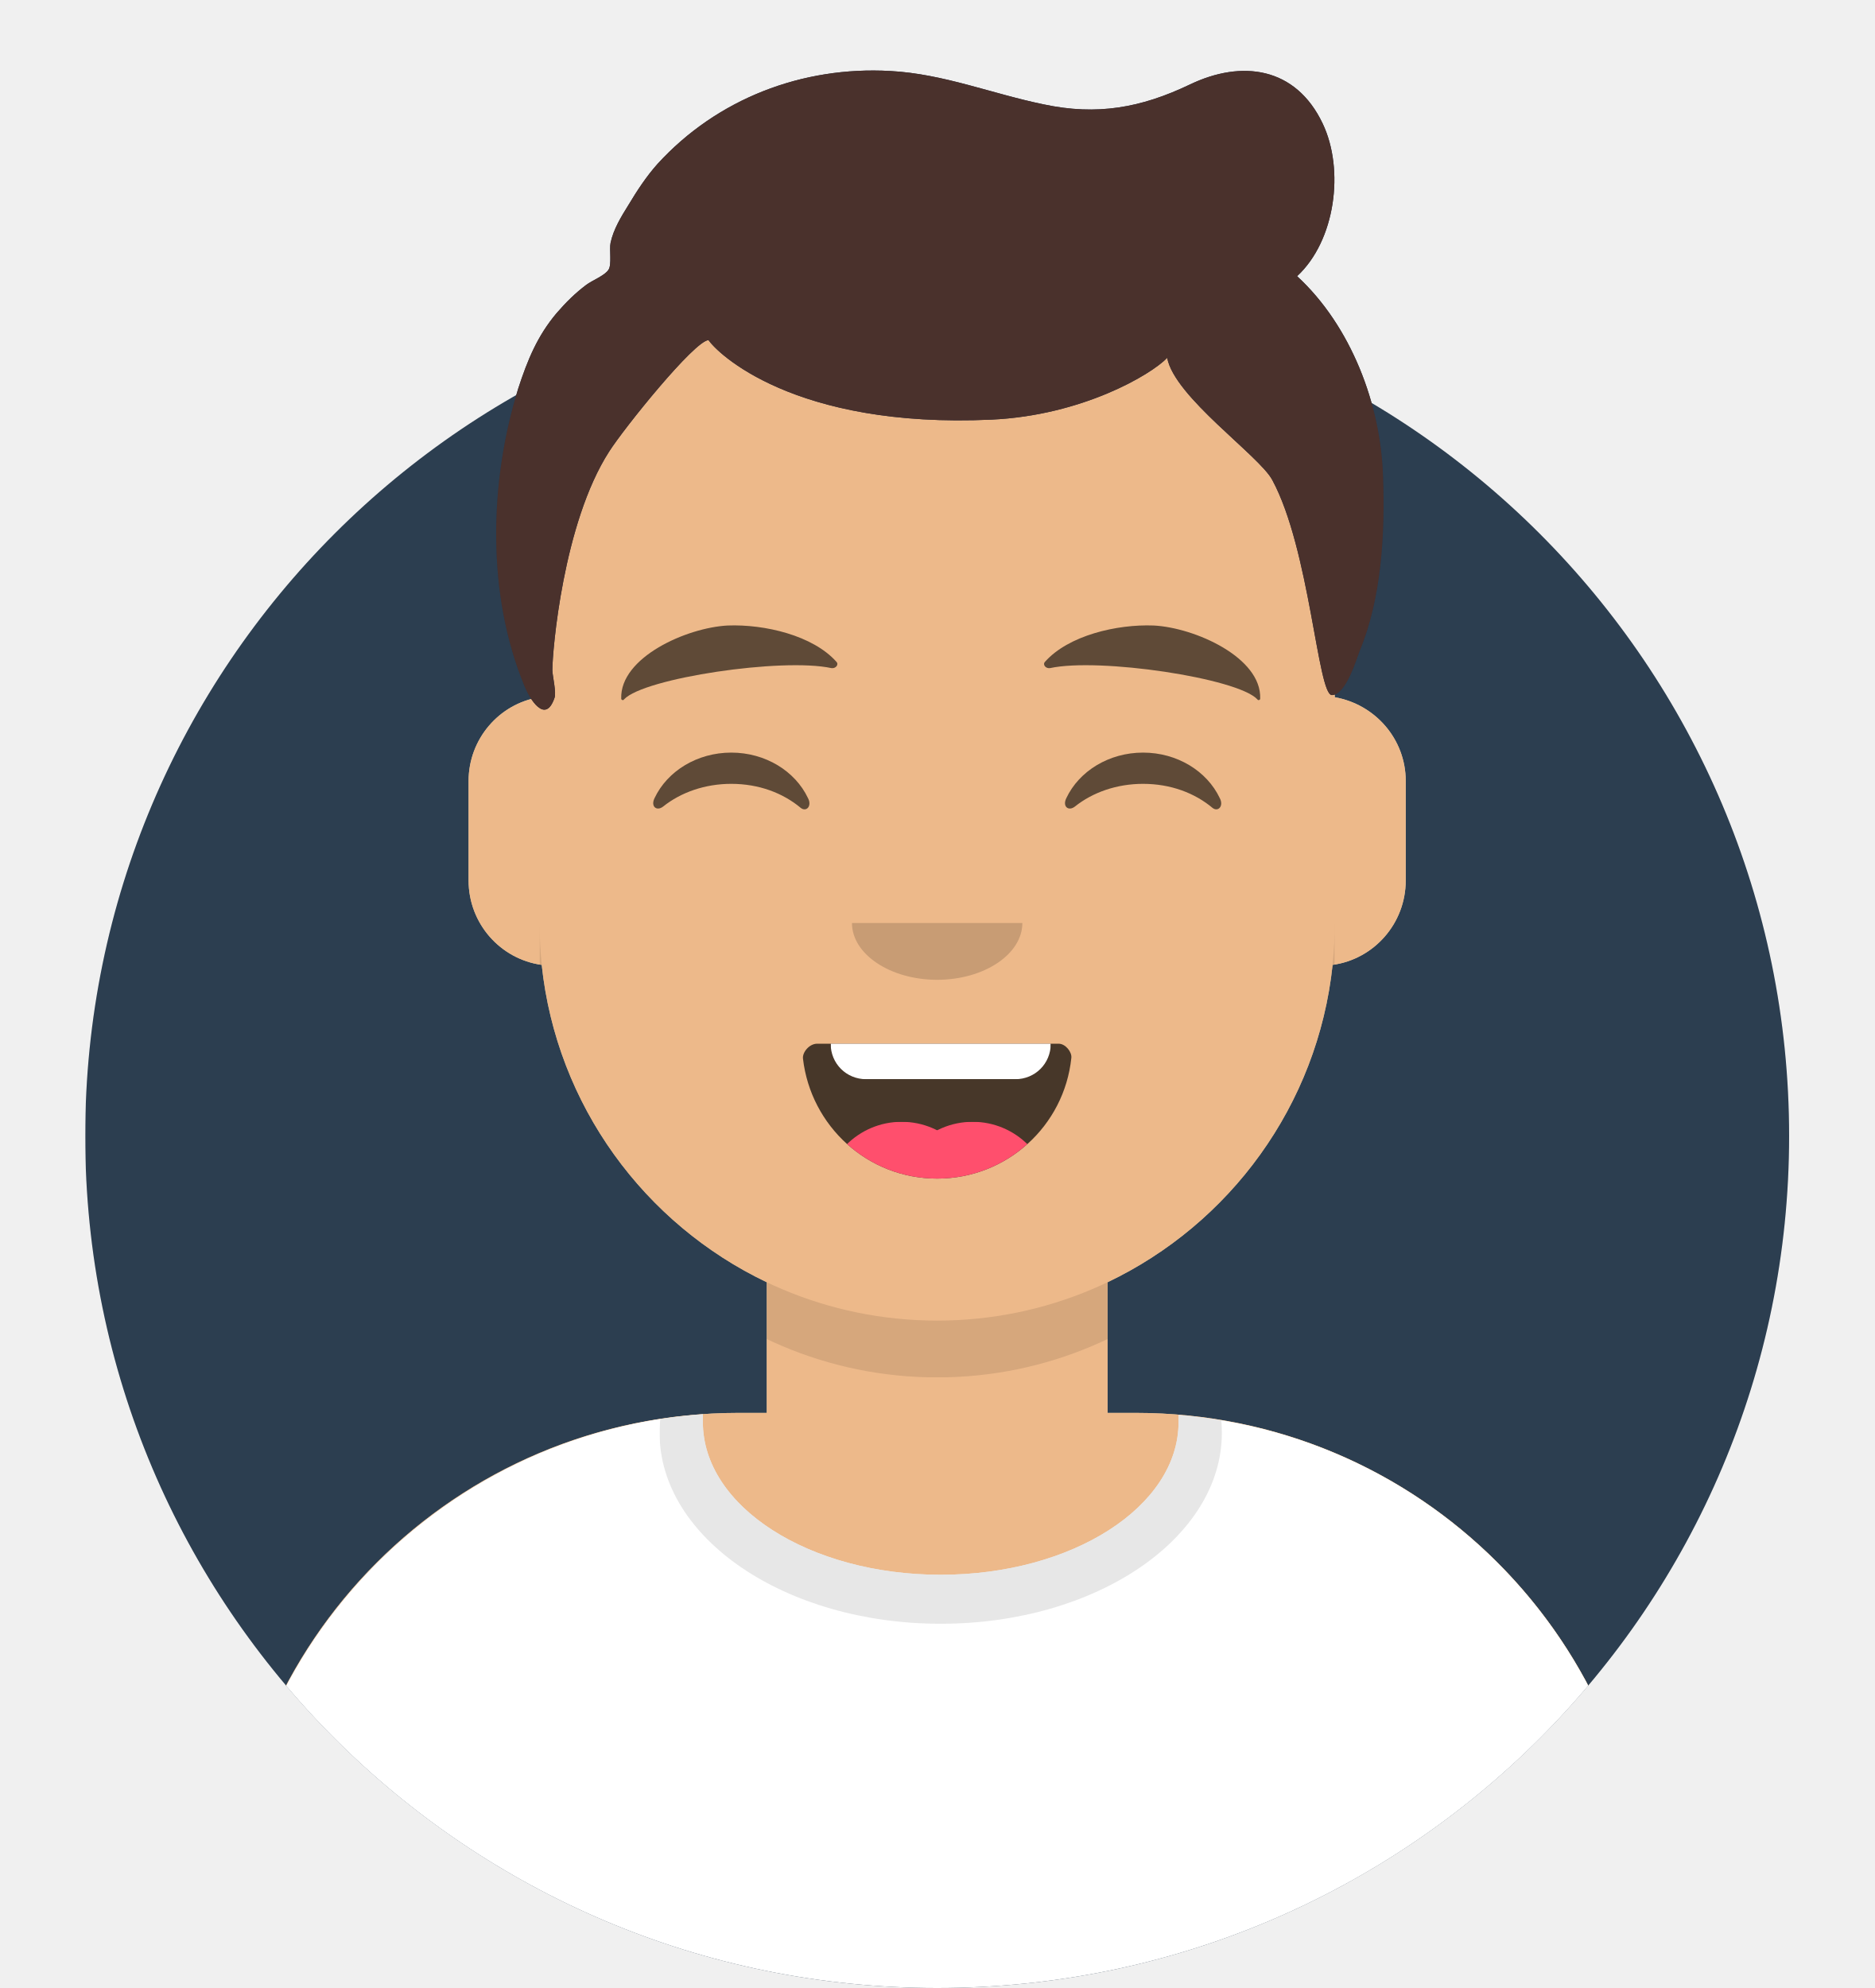
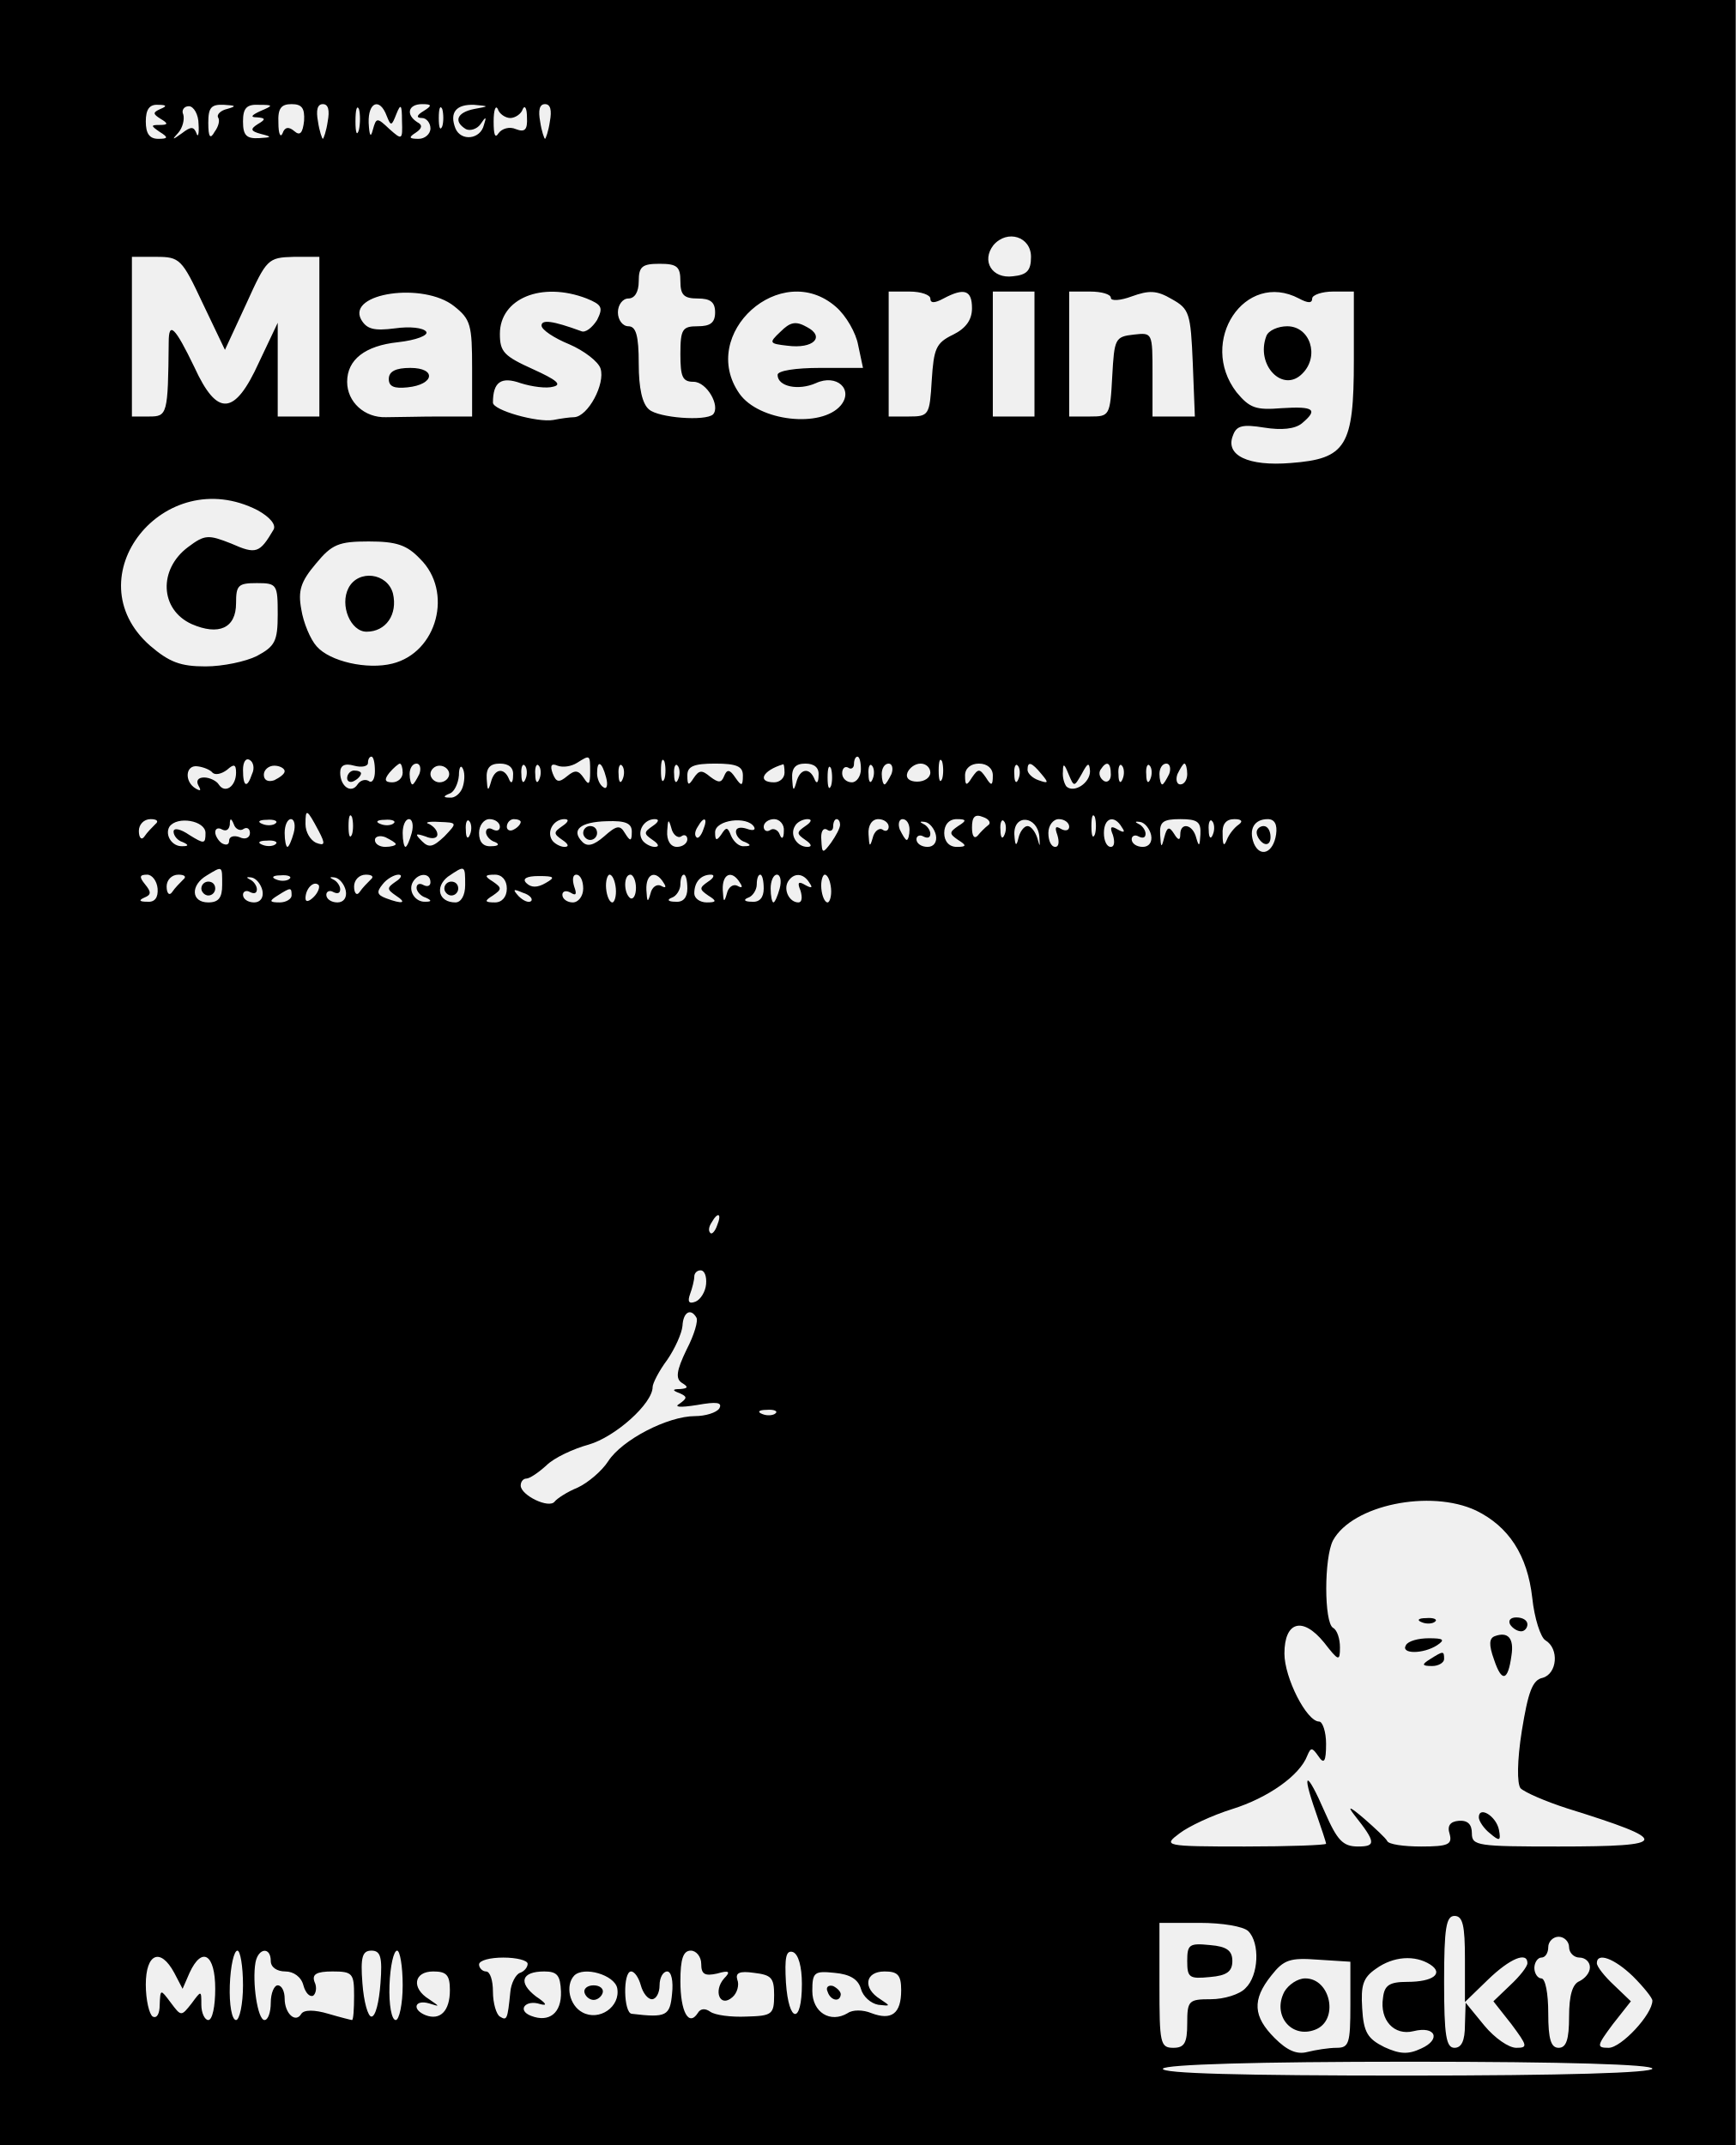
- <svg xmlns="http://www.w3.org/2000/svg" version="1.1" id="Layer_1" x="0px" y="0px" viewBox="0 0 264 280" style="enable-background:new 0 0 264 280;" xml:space="preserve">
-   <style type="text/css">
- 	.st0{fill-rule:evenodd;clip-rule:evenodd;fill:#E6E6E6;}
- 	.st1{filter:url(#Adobe_OpacityMaskFilter);}
- 	.st2{fill-rule:evenodd;clip-rule:evenodd;fill:#FFFFFF;}
- 	.st3{mask:url(#mask-2_1_);}
- 	.st4{fill-rule:evenodd;clip-rule:evenodd;fill:#2C3E50;}
- 	.st5{filter:url(#Adobe_OpacityMaskFilter_1_);}
- 	.st6{mask:url(#mask-4_1_);}
- 	.st7{fill-rule:evenodd;clip-rule:evenodd;fill:#D0C6AC;}
- 	.st8{filter:url(#Adobe_OpacityMaskFilter_2_);}
- 	.st9{mask:url(#mask-6_1_);}
- 	.st10{fill-rule:evenodd;clip-rule:evenodd;fill:#EDB98A;}
- 	.st11{filter:url(#Adobe_OpacityMaskFilter_3_);}
- 	.st12{mask:url(#mask-6_2_);fill-rule:evenodd;clip-rule:evenodd;fill-opacity:0.1;}
- 	.st13{filter:url(#Adobe_OpacityMaskFilter_4_);}
- 	.st14{mask:url(#react-mask-952_1_);}
- 	.st15{filter:url(#Adobe_OpacityMaskFilter_5_);}
- 	.st16{opacity:0.6;mask:url(#react-mask-952_2_);}
- 	.st17{fill-rule:evenodd;clip-rule:evenodd;fill-opacity:0.16;}
- 	.st18{fill-rule:evenodd;clip-rule:evenodd;fill-opacity:0.7;}
- 	.st19{filter:url(#Adobe_OpacityMaskFilter_6_);}
- 	.st20{mask:url(#react-mask-934_1_);fill-rule:evenodd;clip-rule:evenodd;fill:#FFFFFF;}
- 	.st21{filter:url(#Adobe_OpacityMaskFilter_7_);}
- 	.st22{mask:url(#react-mask-934_2_);}
- 	.st23{fill-rule:evenodd;clip-rule:evenodd;fill:#FF4F6D;}
- 	.st24{fill-rule:evenodd;clip-rule:evenodd;fill-opacity:0.6;}
- 	.st25{filter:url(#Adobe_OpacityMaskFilter_8_);}
- 	.st26{mask:url(#react-mask-925_1_);}
- 	.st27{fill-rule:evenodd;clip-rule:evenodd;fill:#28354B;}
- 	.st28{filter:url(#Adobe_OpacityMaskFilter_9_);}
- 	.st29{mask:url(#react-mask-924_1_);}
- 	.st30{fill-rule:evenodd;clip-rule:evenodd;fill:#4A312C;}
- </style>
-   <g>
-     <g transform="translate(-825, -1100)">
-       <g transform="translate(825, 1100)">
-         <g id="Circle" transform="translate(12, 40)">
-           <g id="Circle-Background">
-             <circle class="st0" cx="120" cy="120" r="120" />
-           </g>
-           <defs>
-             <filter id="Adobe_OpacityMaskFilter" filterUnits="userSpaceOnUse" x="0" y="0" width="240" height="240">
-               <feColorMatrix type="matrix" values="1 0 0 0 0  0 1 0 0 0  0 0 1 0 0  0 0 0 1 0" />
-             </filter>
-           </defs>
-           <mask maskUnits="userSpaceOnUse" x="0" y="0" width="240" height="240" id="mask-2_1_">
-             <g class="st1">
-               <circle id="path-1_1_" class="st2" cx="120" cy="120" r="120" />
-             </g>
-           </mask>
-           <g class="st3">
-             <rect class="st4" width="240" height="240" />
-           </g>
-         </g>
-         <g id="Mask">
- 			</g>
-         <defs>
-           <filter id="Adobe_OpacityMaskFilter_1_" filterUnits="userSpaceOnUse" x="-1" y="0" width="265" height="280">
-             <feColorMatrix type="matrix" values="1 0 0 0 0  0 1 0 0 0  0 0 1 0 0  0 0 0 1 0" />
-           </filter>
-         </defs>
-         <mask maskUnits="userSpaceOnUse" x="-1" y="0" width="265" height="280" id="mask-4_1_">
-           <g class="st5">
-             <path id="path-3_1_" class="st2" d="M12,160c0,66.3,53.7,120,120,120s120-53.7,120-120h12V0H0v160H12z" />
-           </g>
-         </mask>
-         <g id="Avataaar" class="st6">
-           <g id="Body" transform="translate(32, 36)">
-             <g>
-               <path class="st7" d="M124,144.6V163h4l0,0c39.8,0,72,32.2,72,72v9H0v-9c0-39.8,32.2-72,72-72l0,0h4v-18.4        c-17.2-8.2-29.6-24.9-31.7-44.7C38.5,99.1,34,94.1,34,88V74c0-5.9,4.3-10.9,10-11.8V56l0,0c0-30.9,25.1-56,56-56l0,0l0,0        c30.9,0,56,25.1,56,56v6.2c5.7,1,10,5.9,10,11.8v14c0,6.1-4.5,11.1-10.3,11.9C153.6,119.7,141.2,136.4,124,144.6z" />
-             </g>
-             <defs>
-               <filter id="Adobe_OpacityMaskFilter_2_" filterUnits="userSpaceOnUse" x="-32" y="0" width="264" height="244">
-                 <feColorMatrix type="matrix" values="1 0 0 0 0  0 1 0 0 0  0 0 1 0 0  0 0 0 1 0" />
-               </filter>
-             </defs>
-             <mask maskUnits="userSpaceOnUse" x="-32" y="0" width="264" height="244" id="mask-6_1_">
-               <g class="st8">
-                 <path id="path-5_1_" class="st2" d="M124,144.6V163h4l0,0c39.8,0,72,32.2,72,72v9H0v-9c0-39.8,32.2-72,72-72l0,0h4v-18.4         c-17.2-8.2-29.6-24.9-31.7-44.7C38.5,99.1,34,94.1,34,88V74c0-5.9,4.3-10.9,10-11.8V56l0,0c0-30.9,25.1-56,56-56l0,0l0,0         c30.9,0,56,25.1,56,56v6.2c5.7,1,10,5.9,10,11.8v14c0,6.1-4.5,11.1-10.3,11.9C153.6,119.7,141.2,136.4,124,144.6z" />
-               </g>
-             </mask>
-             <g class="st9">
-               <g id="Color" transform="translate(-32, 0)">
-                 <rect class="st10" width="264" height="244" />
-               </g>
-             </g>
-             <defs>
-               <filter id="Adobe_OpacityMaskFilter_3_" filterUnits="userSpaceOnUse" x="44" y="79" width="112" height="79">
-                 <feColorMatrix type="matrix" values="1 0 0 0 0  0 1 0 0 0  0 0 1 0 0  0 0 0 1 0" />
-               </filter>
-             </defs>
-             <mask maskUnits="userSpaceOnUse" x="44" y="79" width="112" height="79" id="mask-6_2_">
-               <g class="st11">
-                 <path id="path-5_2_" class="st2" d="M124,144.6V163h4l0,0c39.8,0,72,32.2,72,72v9H0v-9c0-39.8,32.2-72,72-72l0,0h4v-18.4         c-17.2-8.2-29.6-24.9-31.7-44.7C38.5,99.1,34,94.1,34,88V74c0-5.9,4.3-10.9,10-11.8V56l0,0c0-30.9,25.1-56,56-56l0,0l0,0         c30.9,0,56,25.1,56,56v6.2c5.7,1,10,5.9,10,11.8v14c0,6.1-4.5,11.1-10.3,11.9C153.6,119.7,141.2,136.4,124,144.6z" />
-               </g>
-             </mask>
-             <path id="Neck-Shadow" class="st12" d="M156,79v23c0,30.9-25.1,56-56,56s-56-25.1-56-56V79v15c0,30.9,25.1,56,56,56       s56-25.1,56-56V79z" />
-           </g>
-           <g transform="translate(0, 170)">
-             <g id="Clothes">
-               <path class="st0" d="M166,29.3c37,3,66,34,66,71.8v8.9H32v-8.9C32,63,61.6,31.8,99,29.2c0,0.4,0,0.7,0,1.1        c0,11.9,15,21.5,33.5,21.5S166,42.2,166,30.3C166,30,166,29.6,166,29.3z" />
-             </g>
-             <defs>
-               <filter id="Adobe_OpacityMaskFilter_4_" filterUnits="userSpaceOnUse" x="0" y="0" width="264" height="110">
-                 <feColorMatrix type="matrix" values="1 0 0 0 0  0 1 0 0 0  0 0 1 0 0  0 0 0 1 0" />
-               </filter>
-             </defs>
-             <mask maskUnits="userSpaceOnUse" x="0" y="0" width="264" height="110" id="react-mask-952_1_">
-               <g class="st13">
-                 <path id="react-path-951_1_" class="st2" d="M166,29.3c37,3,66,34,66,71.8v8.9H32v-8.9C32,63,61.6,31.8,99,29.2         c0,0.4,0,0.7,0,1.1c0,11.9,15,21.5,33.5,21.5S166,42.2,166,30.3C166,30,166,29.6,166,29.3z" />
-               </g>
-             </mask>
-             <g class="st14">
-               <rect class="st2" width="264" height="110" />
-             </g>
-             <defs>
-               <filter id="Adobe_OpacityMaskFilter_5_" filterUnits="userSpaceOnUse" x="92.9" y="4.9" width="79.3" height="53.8">
-                 <feColorMatrix type="matrix" values="1 0 0 0 0  0 1 0 0 0  0 0 1 0 0  0 0 0 1 0" />
-               </filter>
-             </defs>
-             <mask maskUnits="userSpaceOnUse" x="92.9" y="4.9" width="79.3" height="53.8" id="react-mask-952_2_">
-               <g class="st15">
-                 <path id="react-path-951_2_" class="st2" d="M166,29.3c37,3,66,34,66,71.8v8.9H32v-8.9C32,63,61.6,31.8,99,29.2         c0,0.4,0,0.7,0,1.1c0,11.9,15,21.5,33.5,21.5S166,42.2,166,30.3C166,30,166,29.6,166,29.3z" />
-               </g>
-             </mask>
-             <g id="Shadowy" class="st16">
-               <g transform="translate(92, 4)">
-                 <ellipse class="st17" cx="40.5" cy="27.8" rx="39.6" ry="26.9" />
-               </g>
-             </g>
-           </g>
-           <g id="Face" transform="translate(76, 82)">
-             <g transform="translate(2, 52)">
-               <g id="Mouth">
-                 <path class="st18" d="M35.1,15.1C36.2,24.6,44.2,32,54,32c9.8,0,17.9-7.4,18.9-17c0.1-0.8-0.8-2-1.8-2c-14.9,0-26.3,0-34,0         C36,13,35,14.2,35.1,15.1z" />
-               </g>
-               <defs>
-                 <filter id="Adobe_OpacityMaskFilter_6_" filterUnits="userSpaceOnUse" x="39" y="2" width="31" height="16">
-                   <feColorMatrix type="matrix" values="1 0 0 0 0  0 1 0 0 0  0 0 1 0 0  0 0 0 1 0" />
-                 </filter>
-               </defs>
-               <mask maskUnits="userSpaceOnUse" x="39" y="2" width="31" height="16" id="react-mask-934_1_">
-                 <g class="st19">
-                   <path id="react-path-933_1_" class="st2" d="M35.1,15.1C36.2,24.6,44.2,32,54,32c9.8,0,17.9-7.4,18.9-17          c0.1-0.8-0.8-2-1.8-2c-14.9,0-26.3,0-34,0C36,13,35,14.2,35.1,15.1z" />
-                 </g>
-               </mask>
-               <path id="Teeth" class="st20" d="M44,2h21c2.8,0,5,2.2,5,5v6c0,2.8-2.2,5-5,5H44c-2.8,0-5-2.2-5-5V7C39,4.2,41.2,2,44,2z" />
-               <defs>
-                 <filter id="Adobe_OpacityMaskFilter_7_" filterUnits="userSpaceOnUse" x="38" y="24" width="32" height="22">
-                   <feColorMatrix type="matrix" values="1 0 0 0 0  0 1 0 0 0  0 0 1 0 0  0 0 0 1 0" />
-                 </filter>
-               </defs>
-               <mask maskUnits="userSpaceOnUse" x="38" y="24" width="32" height="22" id="react-mask-934_2_">
-                 <g class="st21">
-                   <path id="react-path-933_2_" class="st2" d="M35.1,15.1C36.2,24.6,44.2,32,54,32c9.8,0,17.9-7.4,18.9-17          c0.1-0.8-0.8-2-1.8-2c-14.9,0-26.3,0-34,0C36,13,35,14.2,35.1,15.1z" />
-                 </g>
-               </mask>
-               <g id="Tongue" class="st22">
-                 <g transform="translate(38, 24)">
-                   <circle class="st23" cx="11" cy="11" r="11" />
-                   <circle class="st23" cx="21" cy="11" r="11" />
-                 </g>
-               </g>
-             </g>
-             <g transform="translate(28, 40)">
-               <path id="Nose" class="st17" d="M16,8c0,4.4,5.4,8,12,8l0,0c6.6,0,12-3.6,12-8" />
-             </g>
-             <g transform="translate(0, 8)">
-               <path id="Squint" class="st24" d="M16.2,22.4C18,18.6,22.2,16,27,16c4.8,0,9,2.6,10.8,6.4c0.6,1.1-0.2,2-1,1.4        c-2.5-2.1-5.9-3.4-9.8-3.4c-3.7,0-7.1,1.2-9.6,3.2C16.5,24.3,15.6,23.6,16.2,22.4z" />
-               <path class="st24" d="M74.2,22.4C76,18.6,80.2,16,85,16c4.8,0,9,2.6,10.8,6.4c0.6,1.1-0.2,2-1,1.4c-2.5-2.1-5.9-3.4-9.8-3.4        c-3.7,0-7.1,1.2-9.6,3.2C74.5,24.3,73.6,23.6,74.2,22.4z" />
-             </g>
-             <g>
-               <path id="Eyebrow" class="st24" d="M26.5,6.1c-5.8,0.3-15.2,4.5-15,10.3c0,0.2,0.3,0.3,0.4,0.1c2.8-3,22.3-5.9,29.2-4.4        c0.6,0.1,1.1-0.5,0.7-0.9C38.5,7.5,31.7,5.9,26.5,6.1" />
-               <path class="st24" d="M86.5,6.1c5.8,0.3,15.2,4.5,15,10.3c0,0.2-0.3,0.3-0.4,0.1c-2.8-3-22.3-5.9-29.2-4.4        c-0.6,0.1-1.1-0.5-0.7-0.9C74.5,7.5,81.3,5.9,86.5,6.1" />
-             </g>
-           </g>
-           <g id="Top">
-             <defs>
-               <filter id="Adobe_OpacityMaskFilter_8_" filterUnits="userSpaceOnUse" x="-1" y="0" width="264" height="280">
-                 <feColorMatrix type="matrix" values="1 0 0 0 0  0 1 0 0 0  0 0 1 0 0  0 0 0 1 0" />
-               </filter>
-             </defs>
-             <mask maskUnits="userSpaceOnUse" x="-1" y="0" width="264" height="280" id="react-mask-925_1_">
-               <g class="st25">
-                 <rect id="react-path-927_1_" class="st2" width="264" height="280" />
-               </g>
-             </mask>
-             <g class="st26">
-               <g transform="translate(-1, 0)">
-                 <g id="Short-Hair">
-                   <path class="st27" d="M183.7,38.9c5.4-5,6.7-15,3.6-21.5c-3.8-8-11.4-9-18.7-5.5c-6.9,3.3-13.1,4.4-20.6,2.8          c-7.3-1.5-14.1-4.3-21.6-4.7C114,9.3,102,13.9,93.6,23.1c-1.6,1.8-2.9,3.8-4.1,5.8c-1,1.6-2.1,3.4-2.5,5.3          c-0.2,0.9,0.2,3.1-0.3,3.8c-0.5,0.8-2.3,1.5-3.1,2.1c-1.6,1.2-2.9,2.5-4.2,4c-2.7,3.2-4.1,6.6-5.4,10.6          c-4.1,13.2-4.5,29,0.9,42c0.7,1.7,2.9,5.4,4.2,1.6c0.3-0.7-0.3-3.2-0.3-3.9c0-2.7,1.5-20.7,8-30.8c2.1-3.3,12-15.6,14-15.7          c1.1,1.7,11.9,12.5,39.9,11.2c12.7-0.6,22.4-6.3,24.7-8.7c1,5.5,13,13.8,14.8,17.2c5.3,9.8,6.4,30.3,8.4,30.3          s3.5-5.2,3.9-6.2c3.1-7.4,3.6-16.6,3.3-24.6C195.5,57,191.3,45.9,183.7,38.9z" />
-                 </g>
-                 <defs>
-                   <filter id="Adobe_OpacityMaskFilter_9_" filterUnits="userSpaceOnUse" x="0" y="0" width="264" height="280">
-                     <feColorMatrix type="matrix" values="1 0 0 0 0  0 1 0 0 0  0 0 1 0 0  0 0 0 1 0" />
-                   </filter>
-                 </defs>
-                 <mask maskUnits="userSpaceOnUse" x="0" y="0" width="264" height="280" id="react-mask-924_1_">
-                   <g class="st28">
-                     <path id="react-path-926_1_" class="st2" d="M183.7,38.9c5.4-5,6.7-15,3.6-21.5c-3.8-8-11.4-9-18.7-5.5           c-6.9,3.3-13.1,4.4-20.6,2.8c-7.3-1.5-14.1-4.3-21.6-4.7C114,9.3,102,13.9,93.6,23.1c-1.6,1.8-2.9,3.8-4.1,5.8           c-1,1.6-2.1,3.4-2.5,5.3c-0.2,0.9,0.2,3.1-0.3,3.8c-0.5,0.8-2.3,1.5-3.1,2.1c-1.6,1.2-2.9,2.5-4.2,4           c-2.7,3.2-4.1,6.6-5.4,10.6c-4.1,13.2-4.5,29,0.9,42c0.7,1.7,2.9,5.4,4.2,1.6c0.3-0.7-0.3-3.2-0.3-3.9           c0-2.7,1.5-20.7,8-30.8c2.1-3.3,12-15.6,14-15.7c1.1,1.7,11.9,12.5,39.9,11.2c12.7-0.6,22.4-6.3,24.7-8.7           c1,5.5,13,13.8,14.8,17.2c5.3,9.8,6.4,30.3,8.4,30.3s3.5-5.2,3.9-6.2c3.1-7.4,3.6-16.6,3.3-24.6           C195.5,57,191.3,45.9,183.7,38.9z" />
-                   </g>
-                 </mask>
-                 <g class="st29">
-                   <g transform="translate(0, 0) ">
-                     <rect class="st30" width="264" height="280" />
-                   </g>
-                 </g>
-               </g>
-             </g>
-           </g>
-         </g>
-       </g>
-     </g>
+ <svg xmlns="http://www.w3.org/2000/svg" version="1.0" width="250pt" height="309pt" viewBox="0 0 250 309" preserveAspectRatio="xMidYMid meet">
+   <g transform="translate(0,309) scale(0.1,-0.1)" fill="#000000" stroke="none">
+     <path d="M0 1545 l0 -1545 1250 0 1250 0 0 1545 0 1545 -1250 0 -1250 0 0 -1545z m231 1388 c-11 -5 -11 -7 0 -14 12 -7 11 -9 -1 -9 -13 0 -13 -1 0 -10 13 -8 12 -10 -2 -10 -13 0 -18 8 -18 25 0 17 5 25 18 24 12 0 13 -2 3 -6z m55 -22 c1 -14 -1 -20 -3 -13 -4 10 -8 10 -21 0 -14 -10 -15 -10 -5 1 6 7 9 19 7 26 -3 6 1 12 8 12 7 0 14 -12 14 -26z m41 22 c-9 -2 -15 -8 -13 -12 3 -4 1 -13 -5 -21 -6 -11 -9 -8 -9 13 0 22 4 27 23 26 17 -1 18 -2 4 -6z m48 -3 c-13 -6 -15 -9 -5 -9 13 -1 13 -3 1 -10 -11 -7 -10 -10 5 -14 16 -4 16 -5 -3 -6 -18 -1 -23 4 -23 24 0 19 5 25 23 24 21 0 21 -1 2 -9z m63 -14 c-2 -18 -6 -22 -14 -15 -8 7 -14 6 -17 -3 -3 -7 -6 -1 -6 15 -1 21 4 27 19 27 15 0 19 -6 18 -24z m34 -1 c-2 -14 -6 -25 -7 -25 -1 0 -5 11 -7 25 -3 16 -1 25 7 25 8 0 10 -9 7 -25z m45 -12 c-3 -10 -5 -4 -5 12 0 17 2 24 5 18 2 -7 2 -21 0 -30z m40 20 c6 -15 7 -15 14 3 6 15 8 14 8 -10 1 -28 0 -28 -18 -12 -18 17 -19 17 -24 -1 -3 -12 -5 -9 -6 10 -1 30 16 37 26 10z m53 7 c-10 -6 -11 -10 -2 -10 6 0 12 -7 12 -15 0 -8 -8 -15 -17 -15 -14 0 -15 2 -4 9 9 6 10 11 2 15 -17 11 -13 26 7 26 14 0 15 -2 2 -10z m27 -22 c-3 -7 -5 -2 -5 12 0 14 2 19 5 13 2 -7 2 -19 0 -25z m46 25 c-25 -5 -30 -18 -12 -29 6 -3 16 0 21 7 8 12 9 11 5 -1 -5 -21 -33 -24 -41 -5 -9 23 1 35 27 34 22 -2 22 -2 0 -6z m52 -13 c7 0 16 6 18 13 3 6 6 1 6 -12 1 -18 -3 -22 -16 -17 -9 4 -20 1 -25 -6 -5 -8 -7 -2 -7 17 0 17 3 24 6 18 2 -7 11 -13 18 -13z m57 -5 c-2 -14 -6 -25 -7 -25 -1 0 -5 11 -7 25 -3 16 -1 25 7 25 8 0 10 -9 7 -25z m693 -195 c0 -20 -6 -26 -26 -28 -30 -4 -46 22 -28 45 20 23 54 12 54 -17z m-1193 -67 l32 -67 31 67 c29 64 31 66 68 67 l37 0 0 -115 0 -115 -30 0 -30 0 0 68 0 67 -27 -57 c-35 -77 -60 -79 -93 -7 -28 58 -37 67 -37 36 -1 -104 -2 -107 -28 -107 l-25 0 0 115 0 115 35 0 c34 0 37 -3 67 -67z m688 32 c0 -20 5 -25 25 -25 18 0 25 -5 25 -20 0 -15 -7 -20 -25 -20 -22 0 -25 -4 -25 -40 0 -33 3 -40 19 -40 19 0 39 -35 28 -47 -11 -10 -78 -5 -92 7 -10 8 -15 31 -15 66 0 41 -4 54 -15 54 -8 0 -15 9 -15 20 0 11 7 20 15 20 9 0 15 9 15 25 0 21 5 25 30 25 25 0 30 -4 30 -25z m-326 -36 c24 -19 26 -27 26 -90 l0 -69 -47 0 c-27 0 -61 -1 -77 -1 -31 -1 -56 22 -56 51 0 32 26 52 73 57 27 3 44 10 41 15 -4 6 -24 8 -45 5 -31 -4 -41 -1 -49 13 -20 38 90 54 134 19z m191 11 c22 -9 24 -13 15 -31 -7 -11 -17 -19 -23 -16 -41 15 -57 17 -57 8 0 -6 18 -18 40 -27 21 -9 42 -25 45 -35 7 -22 -18 -69 -38 -70 -6 0 -20 -2 -30 -4 -23 -4 -87 14 -87 25 0 30 12 38 40 28 16 -5 37 -8 47 -5 13 3 4 10 -29 25 -42 19 -48 25 -48 51 0 51 60 76 125 51z m359 -12 c15 -13 29 -38 32 -55 l7 -33 -62 0 c-35 0 -61 -4 -61 -10 0 -17 30 -23 55 -12 30 14 55 -9 36 -32 -28 -33 -118 -23 -146 17 -60 86 60 194 139 125z m136 12 c0 -7 6 -7 19 0 30 16 41 12 41 -14 0 -17 -9 -29 -27 -38 -25 -12 -28 -20 -31 -66 -3 -50 -4 -52 -33 -52 l-29 0 0 90 0 90 30 0 c17 0 30 -5 30 -10z m150 -80 l0 -90 -30 0 -30 0 0 90 0 90 30 0 30 0 0 -90z m110 81 c0 -5 14 -4 30 2 25 9 36 9 58 -4 25 -14 27 -20 30 -92 l3 -77 -31 0 -30 0 0 61 c0 60 0 60 -27 57 -27 -3 -28 -6 -31 -60 -3 -57 -4 -58 -32 -58 l-30 0 0 90 0 90 30 0 c17 0 30 -4 30 -9z m271 -1 c13 -7 19 -7 19 0 0 5 14 10 30 10 l30 0 0 -99 c0 -124 -11 -142 -91 -148 -61 -5 -95 11 -83 40 5 14 14 16 45 11 25 -4 44 -2 54 6 24 20 18 25 -29 22 -37 -3 -46 0 -65 23 -56 73 12 176 90 135z m-1500 -305 c18 -10 27 -21 23 -28 -20 -34 -25 -36 -61 -20 -33 13 -38 13 -62 -5 -43 -32 -41 -90 5 -111 39 -17 64 -6 64 30 0 26 3 29 30 29 29 0 30 -2 30 -45 0 -39 -4 -46 -30 -60 -16 -8 -49 -15 -74 -15 -36 0 -52 6 -80 30 -111 98 20 264 155 195z m234 -70 c48 -47 25 -135 -40 -151 -36 -9 -90 3 -109 25 -9 10 -19 34 -22 53 -5 27 -1 40 21 66 23 28 33 32 76 32 40 0 55 -5 74 -25z m-242 -310 c-7 -21 -13 -19 -13 6 0 11 4 18 10 14 5 -3 7 -12 3 -20z m177 4 c0 -11 -4 -18 -9 -14 -5 3 -12 1 -16 -5 -9 -14 -25 -3 -25 17 0 10 6 14 20 10 11 -3 20 -1 20 4 0 5 2 9 5 9 3 0 5 -9 5 -21z m310 -1 c0 -18 -2 -20 -9 -9 -8 12 -13 12 -24 3 -12 -10 -16 -9 -21 4 -4 11 -2 15 7 11 8 -3 20 -1 28 4 19 12 19 12 19 -13z m107 -10 c-3 -7 -5 -2 -5 12 0 14 2 19 5 13 2 -7 2 -19 0 -25z m283 14 c0 -10 -6 -19 -13 -19 -8 0 -14 6 -14 13 0 7 4 11 9 8 4 -3 8 0 8 5 0 6 2 11 5 11 3 0 5 -8 5 -18z m117 -14 c-3 -7 -5 -2 -5 12 0 14 2 19 5 13 2 -7 2 -19 0 -25z m-1051 9 c4 -4 13 -2 21 4 10 9 13 8 13 -4 0 -20 -16 -31 -25 -17 -3 5 -13 10 -21 10 -9 0 -12 -5 -8 -12 4 -7 3 -8 -4 -4 -17 10 -15 35 3 32 8 -1 18 -5 21 -9z m104 2 c0 -4 -7 -9 -15 -13 -9 -3 -15 0 -15 8 0 7 7 13 15 13 8 0 15 -4 15 -8z m170 -2 c0 -8 -7 -14 -15 -14 -11 0 -12 4 -4 14 6 7 13 13 15 13 2 0 4 -6 4 -13z m24 -2 c-4 -8 -8 -15 -10 -15 -2 0 -4 7 -4 15 0 8 4 15 10 15 5 0 7 -7 4 -15z m43 0 c0 -6 -6 -12 -14 -12 -7 0 -13 6 -13 12 0 6 6 12 13 12 8 0 14 -6 14 -12z m19 -20 c-3 -8 -11 -15 -18 -14 -10 0 -10 2 0 6 6 2 12 14 13 26 0 12 3 16 6 9 3 -7 2 -19 -1 -27z m73 18 c0 -11 -3 -13 -6 -5 -7 17 -21 15 -26 -5 -4 -14 -5 -12 -6 5 -1 16 5 22 19 22 13 0 20 -6 19 -17z m18 -5 c-3 -8 -6 -5 -6 6 -1 11 2 17 5 13 3 -3 4 -12 1 -19z m20 0 c-3 -8 -6 -5 -6 6 -1 11 2 17 5 13 3 -3 4 -12 1 -19z m96 2 c3 -11 1 -18 -4 -14 -5 3 -9 12 -9 20 0 20 7 17 13 -6z m24 -2 c-3 -8 -6 -5 -6 6 -1 11 2 17 5 13 3 -3 4 -12 1 -19z m80 0 c-3 -8 -6 -5 -6 6 -1 11 2 17 5 13 3 -3 4 -12 1 -19z m93 5 c0 -16 -2 -16 -11 -3 -8 12 -12 12 -16 2 -4 -10 -8 -10 -20 -1 -12 10 -16 10 -24 -2 -7 -11 -9 -11 -9 4 0 13 9 17 40 17 31 0 40 -4 40 -17z m60 4 c0 -8 -7 -14 -15 -14 -25 0 -17 17 13 26 1 1 2 -5 2 -12z m49 -4 c0 -11 -3 -13 -6 -5 -7 17 -21 15 -26 -5 -4 -14 -5 -12 -6 5 -1 16 5 22 19 22 13 0 20 -6 19 -17z m18 -15 c-3 -7 -5 -2 -5 12 0 14 2 19 5 13 2 -7 2 -19 0 -25z m60 10 c-3 -8 -6 -5 -6 6 -1 11 2 17 5 13 3 -3 4 -12 1 -19z m27 7 c-4 -8 -8 -15 -10 -15 -2 0 -4 7 -4 15 0 8 4 15 10 15 5 0 7 -7 4 -15z m56 2 c0 -7 -8 -13 -19 -13 -11 0 -17 5 -14 13 3 7 11 13 19 13 8 0 14 -6 14 -13z m90 -4 c0 -15 -2 -16 -10 -3 -9 13 -11 13 -20 0 -8 -13 -10 -12 -10 3 0 10 8 17 20 17 12 0 20 -7 20 -17z m37 -5 c-3 -8 -6 -5 -6 6 -1 11 2 17 5 13 3 -3 4 -12 1 -19z m33 7 c11 -13 10 -14 -4 -9 -9 3 -16 10 -16 15 0 13 6 11 20 -6z m58 0 c9 17 11 17 12 4 0 -17 -23 -32 -34 -22 -3 4 -6 13 -5 22 0 12 2 11 8 -4 8 -19 8 -19 19 0z m42 -1 c0 -8 -5 -12 -10 -9 -6 4 -8 11 -5 16 9 14 15 11 15 -7z m17 -6 c-3 -8 -6 -5 -6 6 -1 11 2 17 5 13 3 -3 4 -12 1 -19z m40 0 c-3 -8 -6 -5 -6 6 -1 11 2 17 5 13 3 -3 4 -12 1 -19z m27 7 c-4 -8 -8 -15 -10 -15 -2 0 -4 7 -4 15 0 8 4 15 10 15 5 0 7 -7 4 -15z m26 0 c0 -8 -4 -15 -10 -15 -5 0 -7 7 -4 15 4 8 8 15 10 15 2 0 4 -7 4 -15z m-1251 -82 c10 -19 9 -22 -4 -17 -8 4 -15 15 -15 27 0 23 2 22 19 -10z m48 -5 c-3 -7 -5 -2 -5 12 0 14 2 19 5 13 2 -7 2 -19 0 -25z m916 13 c-4 -3 -11 -10 -15 -15 -5 -5 -8 0 -8 12 0 15 4 20 16 15 9 -3 12 -9 7 -12z m154 -13 c-3 -7 -5 -2 -5 12 0 14 2 19 5 13 2 -7 2 -19 0 -25z m-1353 15 c-5 -5 -12 -12 -16 -18 -4 -6 -8 -2 -8 8 0 9 7 17 17 17 9 0 12 -3 7 -7z m72 -13 c0 -16 -2 -16 -23 -3 -13 9 -23 11 -23 5 0 -6 6 -13 13 -15 9 -4 9 -6 0 -6 -15 -1 -26 16 -19 28 11 16 52 9 52 -9z m55 6 c5 3 9 0 9 -6 0 -7 -7 -10 -15 -6 -8 3 -15 1 -15 -5 0 -6 -4 -7 -10 -4 -5 3 -10 11 -10 16 0 6 5 7 10 4 6 -3 10 0 11 7 0 10 2 10 6 0 2 -6 9 -10 14 -6z m46 8 c-3 -3 -12 -4 -19 -1 -8 3 -5 6 6 6 11 1 17 -2 13 -5z m26 -14 c-3 -11 -7 -20 -9 -20 -2 0 -4 9 -4 20 0 11 4 20 9 20 5 0 7 -9 4 -20z m144 14 c-3 -3 -12 -4 -19 -1 -8 3 -5 6 6 6 11 1 17 -2 13 -5z m26 -14 c-3 -11 -7 -20 -9 -20 -2 0 -4 9 -4 20 0 11 4 20 9 20 5 0 7 -9 4 -20z m47 -5 c-16 -15 -22 -17 -32 -7 -11 11 -10 12 5 7 9 -4 17 -3 17 3 0 6 -6 12 -12 15 -7 2 -1 4 14 3 27 -1 27 -1 8 -21z m37 3 c-3 -8 -6 -5 -6 6 -1 11 2 17 5 13 3 -3 4 -12 1 -19z m43 11 c0 -5 -4 -7 -10 -4 -5 3 -10 2 -10 -4 0 -5 6 -12 13 -14 7 -3 5 -6 -5 -6 -12 -1 -18 6 -18 19 0 11 7 20 15 20 8 0 15 -5 15 -11z m30 7 c0 -3 -4 -8 -10 -11 -5 -3 -10 -1 -10 4 0 6 5 11 10 11 6 0 10 -2 10 -4z m60 -6 c-13 -9 -13 -11 0 -20 9 -6 10 -10 3 -10 -6 0 -15 5 -18 10 -8 13 3 30 18 30 7 0 6 -4 -3 -10z m100 -8 c0 -14 -2 -15 -10 -2 -7 12 -12 11 -30 -5 -15 -13 -24 -15 -31 -8 -17 17 -4 29 35 30 27 1 36 -3 36 -15z m30 8 c-13 -9 -13 -11 0 -20 9 -6 10 -10 3 -10 -6 0 -15 5 -18 10 -8 13 3 30 18 30 7 0 6 -4 -3 -10z m41 -15 c5 4 9 1 9 -4 0 -6 -7 -11 -15 -11 -9 0 -15 9 -14 23 1 17 2 18 6 4 2 -9 9 -15 14 -12z m32 10 c-3 -9 -8 -14 -10 -11 -3 3 -2 9 2 15 9 16 15 13 8 -4z m73 4 c3 -5 -2 -6 -10 -3 -9 3 -16 2 -16 -4 0 -6 6 -13 13 -15 9 -4 9 -6 -1 -6 -7 -1 -15 6 -19 15 -5 13 -7 13 -14 2 -7 -10 -9 -9 -9 3 0 18 46 24 56 8z m43 -6 c0 -11 -3 -13 -6 -5 -2 6 -9 10 -14 6 -5 -3 -9 0 -9 5 0 6 7 11 15 11 8 0 15 -8 14 -17z m31 7 c-13 -9 -13 -11 0 -20 9 -6 10 -10 3 -10 -15 0 -26 17 -18 30 3 6 12 10 18 10 7 0 6 -4 -3 -10z m50 2 c0 -5 -6 -16 -13 -26 -12 -16 -13 -16 -14 4 -1 11 2 18 8 15 5 -4 9 -1 9 4 0 6 2 11 5 11 3 0 5 -4 5 -8z m70 -3 c0 -5 -4 -8 -9 -4 -5 3 -12 -3 -14 -12 -4 -14 -5 -13 -6 5 -1 13 5 22 14 22 8 0 15 -5 15 -11z m30 -4 c0 -8 -2 -15 -4 -15 -2 0 -6 7 -10 15 -3 8 -1 15 4 15 6 0 10 -7 10 -15z m38 -8 c2 -10 -3 -17 -12 -17 -9 0 -16 5 -16 11 0 5 5 7 10 4 6 -3 10 -2 10 4 0 5 -5 12 -10 14 -6 3 -5 4 2 3 7 -1 14 -10 16 -19z m32 13 c-13 -9 -13 -11 0 -20 13 -8 12 -10 -2 -10 -11 0 -18 8 -18 20 0 12 7 20 18 20 14 0 15 -2 2 -10z m67 -12 c-3 -8 -6 -5 -6 6 -1 11 2 17 5 13 3 -3 4 -12 1 -19z m50 -3 c1 -16 1 -16 -3 -2 -3 9 -9 17 -14 17 -5 0 -11 -8 -13 -17 -3 -13 -5 -12 -6 5 -1 30 33 27 36 -3z m43 14 c0 -5 -5 -7 -12 -3 -8 5 -9 2 -5 -9 3 -10 2 -17 -3 -17 -6 0 -10 9 -10 20 0 11 7 20 15 20 8 0 15 -5 15 -11z m76 -1 c5 -7 3 -8 -6 -3 -10 6 -12 4 -7 -8 3 -10 2 -17 -3 -17 -6 0 -10 9 -10 20 0 22 15 27 26 8z m42 -11 c2 -10 -3 -17 -12 -17 -9 0 -16 5 -16 11 0 5 5 7 10 4 6 -3 10 -2 10 4 0 5 -5 12 -10 14 -6 3 -5 4 2 3 7 -1 14 -10 16 -19z m71 1 c-1 -17 -2 -19 -6 -5 -5 20 -23 23 -23 5 0 -9 -3 -9 -9 1 -7 11 -10 10 -14 -5 -4 -16 -5 -16 -6 4 -1 18 4 22 29 22 25 0 30 -4 29 -22z m18 0 c-3 -8 -6 -5 -6 6 -1 11 2 17 5 13 3 -3 4 -12 1 -19z m37 14 c-6 -4 -14 -14 -17 -22 -4 -10 -6 -8 -6 8 -1 15 5 22 17 22 10 0 13 -3 6 -8z m54 -14 c-4 -27 -23 -34 -32 -13 -8 21 1 35 20 35 10 0 14 -8 12 -22z m-1268 -14 c0 -2 -7 -4 -15 -4 -8 0 -15 4 -15 10 0 5 7 7 15 4 8 -4 15 -8 15 -10z m-173 0 c-3 -3 -12 -4 -19 -1 -8 3 -5 6 6 6 11 1 17 -2 13 -5z m-77 -59 c0 -18 -5 -25 -20 -25 -25 0 -26 25 -2 39 23 14 22 14 22 -14z m350 0 c0 -15 -6 -25 -14 -25 -24 0 -30 22 -11 37 25 17 25 17 25 -12z m-443 -5 c1 -13 -4 -20 -15 -19 -11 0 -13 2 -4 6 10 4 10 8 1 19 -9 11 -8 14 3 14 7 0 14 -9 15 -20z m37 13 c-5 -5 -12 -12 -16 -18 -4 -6 -8 -2 -8 8 0 9 7 17 17 17 9 0 12 -3 7 -7z m114 -16 c2 -10 -3 -17 -12 -17 -9 0 -16 5 -16 11 0 5 5 7 10 4 6 -3 10 -2 10 4 0 5 -5 12 -10 14 -6 3 -5 4 2 3 7 -1 14 -10 16 -19z m39 17 c-3 -3 -12 -4 -19 -1 -8 3 -5 6 6 6 11 1 17 -2 13 -5z m81 -17 c2 -10 -3 -17 -12 -17 -9 0 -16 5 -16 11 0 5 5 7 10 4 6 -3 10 -2 10 4 0 5 -5 12 -10 14 -6 3 -5 4 2 3 7 -1 14 -10 16 -19z m36 16 c-5 -5 -12 -12 -16 -18 -4 -6 -8 -2 -8 8 0 9 7 17 17 17 9 0 12 -3 7 -7z m36 -3 c-13 -9 -13 -11 0 -20 17 -11 10 -13 -14 -4 -13 5 -14 9 -5 20 6 8 17 14 23 14 6 0 4 -5 -4 -10z m50 -1 c0 -5 -4 -7 -10 -4 -5 3 -10 2 -10 -4 0 -5 6 -12 13 -14 9 -4 9 -6 0 -6 -15 -1 -26 16 -18 29 8 13 25 13 25 -1z m110 -9 c0 -12 -7 -20 -17 -20 -15 0 -16 2 -3 10 13 9 13 11 0 20 -13 8 -12 10 3 10 10 0 17 -8 17 -20z m56 8 c-12 -7 -21 -7 -28 0 -6 6 0 10 18 10 23 0 24 -2 10 -10z m54 -8 c0 -11 -7 -20 -15 -20 -8 0 -15 5 -15 11 0 5 5 7 12 3 8 -5 9 -2 5 9 -3 10 -2 17 3 17 6 0 10 -9 10 -20z m47 0 c1 -11 -2 -20 -5 -20 -4 0 -8 9 -9 20 -1 11 2 20 5 20 4 0 8 -9 9 -20z m29 1 c0 -11 -4 -17 -8 -15 -10 7 -10 34 0 34 4 0 8 -9 8 -19z m40 7 c4 -6 3 -8 -4 -4 -6 3 -13 -2 -15 -11 -4 -14 -5 -13 -6 5 -1 23 13 30 25 10z m34 -8 c0 -13 -6 -20 -17 -19 -11 0 -13 3 -5 6 6 2 12 11 12 19 0 8 2 14 5 14 3 0 5 -9 5 -20z m30 10 c-13 -9 -13 -11 0 -20 13 -8 12 -10 -2 -10 -10 0 -18 6 -18 13 0 17 10 27 24 27 6 0 4 -5 -4 -10z m46 -2 c4 -6 3 -8 -4 -4 -6 3 -13 -2 -15 -11 -4 -14 -5 -13 -6 5 -1 23 13 30 25 10z m34 -8 c0 -13 -6 -20 -17 -19 -11 0 -13 3 -5 6 6 2 12 11 12 19 0 8 2 14 5 14 3 0 5 -9 5 -20z m23 0 c-3 -11 -7 -20 -9 -20 -2 0 -4 9 -4 20 0 11 4 20 9 20 5 0 7 -9 4 -20z m43 8 c5 -7 3 -8 -6 -3 -10 6 -12 4 -7 -8 3 -10 2 -17 -3 -17 -13 0 -22 18 -15 30 8 13 22 13 31 -2z m31 -8 c1 -11 -2 -20 -5 -20 -4 0 -8 9 -9 20 -1 11 2 20 5 20 4 0 8 -9 9 -20z m-745 -12 c-7 -7 -12 -8 -12 -2 0 14 12 26 19 19 2 -3 -1 -11 -7 -17z m-32 2 c0 -5 -8 -10 -17 -10 -15 0 -16 2 -3 10 19 12 20 12 20 0z m345 -8 c-3 -3 -11 0 -18 7 -9 10 -8 11 6 5 10 -3 15 -9 12 -12z m268 -467 c-3 -9 -8 -14 -10 -11 -3 3 -2 9 2 15 9 16 15 13 8 -4z m-16 -85 c-1 -11 -8 -22 -15 -25 -10 -4 -12 0 -8 11 3 8 6 20 6 25 0 5 4 9 9 9 6 0 9 -9 8 -20z m-14 -48 c3 -4 -3 -25 -14 -46 -15 -31 -16 -42 -7 -48 10 -6 9 -8 -2 -9 -12 0 -12 -2 -1 -6 11 -5 11 -7 0 -15 -9 -5 0 -6 25 -2 28 5 37 4 32 -5 -4 -6 -20 -11 -35 -11 -39 0 -105 -34 -125 -65 -9 -14 -29 -31 -44 -38 -15 -6 -30 -16 -33 -20 -8 -11 -49 9 -49 23 0 6 4 10 8 10 5 0 18 9 29 19 11 11 39 24 61 30 38 11 92 59 92 83 0 5 9 23 21 39 11 16 21 38 22 49 1 20 12 26 20 12z m114 -138 c-3 -3 -12 -4 -19 -1 -8 3 -5 6 6 6 11 1 17 -2 13 -5z m1009 -140 c47 -23 74 -64 81 -126 3 -29 12 -57 19 -61 20 -12 17 -48 -4 -54 -15 -3 -21 -21 -30 -76 -7 -44 -7 -76 -2 -83 6 -6 36 -19 67 -29 151 -47 150 -55 -12 -55 -117 0 -125 1 -125 19 0 13 -6 19 -19 18 -12 -1 -17 -7 -13 -19 4 -15 -2 -18 -41 -18 -25 0 -47 3 -49 8 -2 4 -17 18 -33 32 -21 18 -25 19 -14 5 31 -39 31 -45 5 -45 -22 0 -30 9 -48 50 -26 60 -34 60 -13 0 8 -23 15 -44 15 -46 0 -2 -53 -4 -117 -4 -117 0 -118 1 -94 19 13 10 47 26 76 35 51 16 97 48 108 77 5 12 7 12 16 -1 8 -12 11 -8 11 18 0 17 -5 32 -10 32 -18 0 -50 63 -50 98 0 46 26 54 57 16 21 -27 23 -28 23 -7 0 12 -4 25 -10 28 -13 8 -13 101 0 126 28 51 140 74 206 43z m-16 -646 l0 -62 33 32 c32 31 57 41 57 24 0 -5 -11 -19 -25 -32 l-24 -23 26 -33 c23 -31 24 -34 7 -34 -11 0 -31 14 -46 32 l-27 33 -1 -32 c0 -23 -5 -33 -15 -33 -12 0 -15 17 -15 95 0 78 3 95 15 95 12 0 15 -14 15 -62z m-312 40 c17 -17 15 -64 -4 -82 -8 -9 -31 -16 -50 -16 -32 0 -34 -2 -34 -35 0 -28 -4 -35 -20 -35 -19 0 -20 7 -20 90 l0 90 58 0 c32 0 63 -5 70 -12z m462 -23 c0 -8 7 -15 15 -15 8 0 15 -6 15 -14 0 -8 -7 -16 -15 -20 -10 -4 -15 -20 -15 -51 0 -33 -4 -45 -15 -45 -11 0 -15 12 -15 50 0 28 -4 50 -10 50 -5 0 -10 7 -10 15 0 8 5 15 10 15 6 0 10 7 10 15 0 8 7 15 15 15 8 0 15 -7 15 -15z m-1910 -55 c0 -27 -5 -50 -10 -50 -6 0 -10 22 -9 50 1 28 6 50 11 50 4 0 8 -22 8 -50z m40 35 c0 -9 9 -15 21 -15 12 0 23 -8 26 -20 3 -11 9 -17 14 -15 4 3 6 12 2 20 -4 11 3 15 26 15 29 0 31 -3 31 -35 0 -19 -1 -35 -3 -35 -1 0 -17 4 -34 9 -20 6 -35 6 -39 0 -8 -14 -24 0 -24 22 0 10 -4 19 -10 19 -5 0 -10 -11 -10 -25 0 -14 -4 -25 -9 -25 -10 0 -18 55 -13 83 4 21 22 23 22 2z m158 -32 c-2 -27 -7 -48 -13 -48 -5 0 -11 21 -13 48 -3 38 0 47 13 47 13 0 16 -9 13 -47z m32 -3 c0 -27 -5 -50 -10 -50 -6 0 -10 22 -9 50 1 28 6 50 11 50 4 0 8 -22 8 -50z m430 31 c0 -15 5 -18 23 -14 17 5 20 3 10 -7 -16 -18 -6 -43 12 -27 7 6 10 18 7 25 -3 10 3 13 24 10 25 -3 29 -7 29 -32 0 -28 -3 -30 -40 -31 -22 -1 -45 2 -52 7 -7 5 -14 5 -18 -2 -13 -20 -25 2 -25 46 0 32 4 44 15 44 8 0 15 -9 15 -19z m145 -29 c0 -59 -19 -57 -23 2 -2 36 0 47 10 44 8 -3 13 -21 13 -46z m-904 16 l12 -23 10 23 c18 39 37 27 37 -23 0 -25 -4 -45 -10 -45 -5 0 -10 10 -10 22 0 21 0 21 -14 2 -15 -19 -15 -19 -30 1 -15 20 -15 20 -16 -3 0 -13 -4 -20 -10 -17 -5 3 -10 24 -10 46 0 45 21 54 41 17z m509 13 c0 -5 -5 -11 -11 -13 -6 -2 -13 -15 -14 -28 -4 -40 -5 -41 -15 -35 -5 3 -10 19 -10 36 0 16 -4 29 -10 29 -5 0 -10 5 -10 10 0 6 16 10 35 10 19 0 35 -4 35 -9z m1185 -59 c0 -56 -2 -62 -20 -62 -11 0 -30 -3 -42 -6 -15 -4 -29 2 -47 20 -31 31 -33 55 -5 90 18 23 27 26 67 23 l47 -3 0 -62z m115 58 c20 -13 4 -25 -33 -25 -26 0 -33 -5 -35 -23 -5 -32 16 -55 44 -48 32 8 40 -12 11 -25 -19 -9 -31 -8 -53 2 -24 12 -30 21 -32 56 -2 33 1 44 20 57 25 18 56 20 78 6z m292 -17 c15 -15 28 -31 28 -35 0 -20 -45 -68 -63 -68 -18 0 -17 3 6 34 l26 33 -24 23 c-14 13 -25 27 -25 32 0 16 25 7 52 -19z m-1704 -20 c0 -30 -14 -44 -35 -36 -20 8 -16 23 5 17 16 -5 16 -5 0 6 -26 16 -22 40 6 40 19 0 24 -5 24 -27z m160 -2 c1 -31 -17 -45 -43 -35 -21 8 -8 24 13 17 11 -3 9 1 -6 11 -26 20 -21 36 12 36 19 0 23 -6 24 -29z m81 5 c5 -27 -26 -48 -50 -35 -19 10 -25 39 -12 53 14 14 58 1 62 -18z m34 4 c3 -11 10 -20 16 -20 6 0 11 9 11 20 0 11 5 20 11 20 6 0 9 -14 7 -32 -3 -32 -8 -35 -58 -29 -12 1 -13 61 -1 61 5 0 11 -9 14 -20z m317 -5 c3 -11 14 -21 25 -23 18 -2 18 -2 3 8 -26 16 -22 40 6 40 19 0 24 -5 24 -27 0 -34 -14 -44 -43 -33 -12 5 -27 5 -34 0 -25 -15 -51 1 -51 32 0 27 3 29 32 26 22 -2 34 -9 38 -23z m1140 -115 c0 -6 -125 -10 -356 -10 -234 0 -353 3 -349 10 4 6 133 10 356 10 226 0 349 -4 349 -10z" />
+     <path d="M560 2544 c0 -11 8 -14 27 -12 39 4 42 28 4 28 -21 0 -31 -5 -31 -16z" />
+     <path d="M1124 2612 c-17 -16 -16 -17 10 -20 38 -5 55 13 28 27 -16 9 -24 7 -38 -7z" />
+     <path d="M1824 2606 c-16 -42 24 -83 52 -54 25 25 11 68 -22 68 -13 0 -27 -6 -30 -14z" />
+     <path d="M502 2243 c-13 -25 3 -63 26 -63 28 0 45 25 38 55 -8 30 -50 35 -64 8z" />
+     <path d="M500 1969 c0 -5 5 -7 10 -4 6 3 10 8 10 11 0 2 -4 4 -10 4 -5 0 -10 -5 -10 -11z" />
+     <path d="M840 1890 c0 -5 5 -10 10 -10 6 0 10 5 10 10 0 6 -4 10 -10 10 -5 0 -10 -4 -10 -10z" />
+     <path d="M1810 1891 c0 -6 5 -13 10 -16 6 -3 10 1 10 9 0 9 -4 16 -10 16 -5 0 -10 -4 -10 -9z" />
+     <path d="M290 1810 c0 -5 5 -10 10 -10 6 0 10 5 10 10 0 6 -4 10 -10 10 -5 0 -10 -4 -10 -10z" />
+     <path d="M640 1810 c0 -5 5 -10 10 -10 6 0 10 5 10 10 0 6 -4 10 -10 10 -5 0 -10 -4 -10 -10z" />
+     <path d="M2048 753 c7 -3 16 -2 19 1 4 3 -2 6 -13 5 -11 0 -14 -3 -6 -6z" />
+     <path d="M2175 750 c3 -5 10 -10 16 -10 5 0 9 5 9 10 0 6 -7 10 -16 10 -8 0 -12 -4 -9 -10z" />
+     <path d="M2153 733 c-8 -3 -9 -12 -1 -34 11 -33 20 -31 25 6 4 25 -5 35 -24 28z" />
+     <path d="M2025 720 c-8 -13 25 -13 45 0 12 8 9 10 -12 10 -15 0 -30 -4 -33 -10z" />
+     <path d="M2060 700 c-13 -8 -12 -10 3 -10 9 0 17 5 17 10 0 12 -1 12 -20 0z" />
+     <path d="M2130 472 c0 -5 7 -16 16 -23 14 -12 16 -11 13 5 -4 20 -29 35 -29 18z" />
+     <path d="M1710 265 c0 -24 3 -26 33 -23 24 2 32 8 32 23 0 15 -8 21 -32 23 -30 3 -33 1 -33 -23z" />
+     <path d="M1850 221 c-18 -34 10 -68 44 -55 35 13 23 74 -14 74 -11 0 -24 -9 -30 -19z" />
+     <path d="M842 219 c2 -6 8 -10 13 -10 5 0 11 4 13 10 2 6 -4 11 -13 11 -9 0 -15 -5 -13 -11z" />
+     <path d="M1192 221 c4 -13 18 -16 19 -4 0 4 -5 9 -11 12 -7 2 -11 -2 -8 -8z" />
  </g>
</svg>
